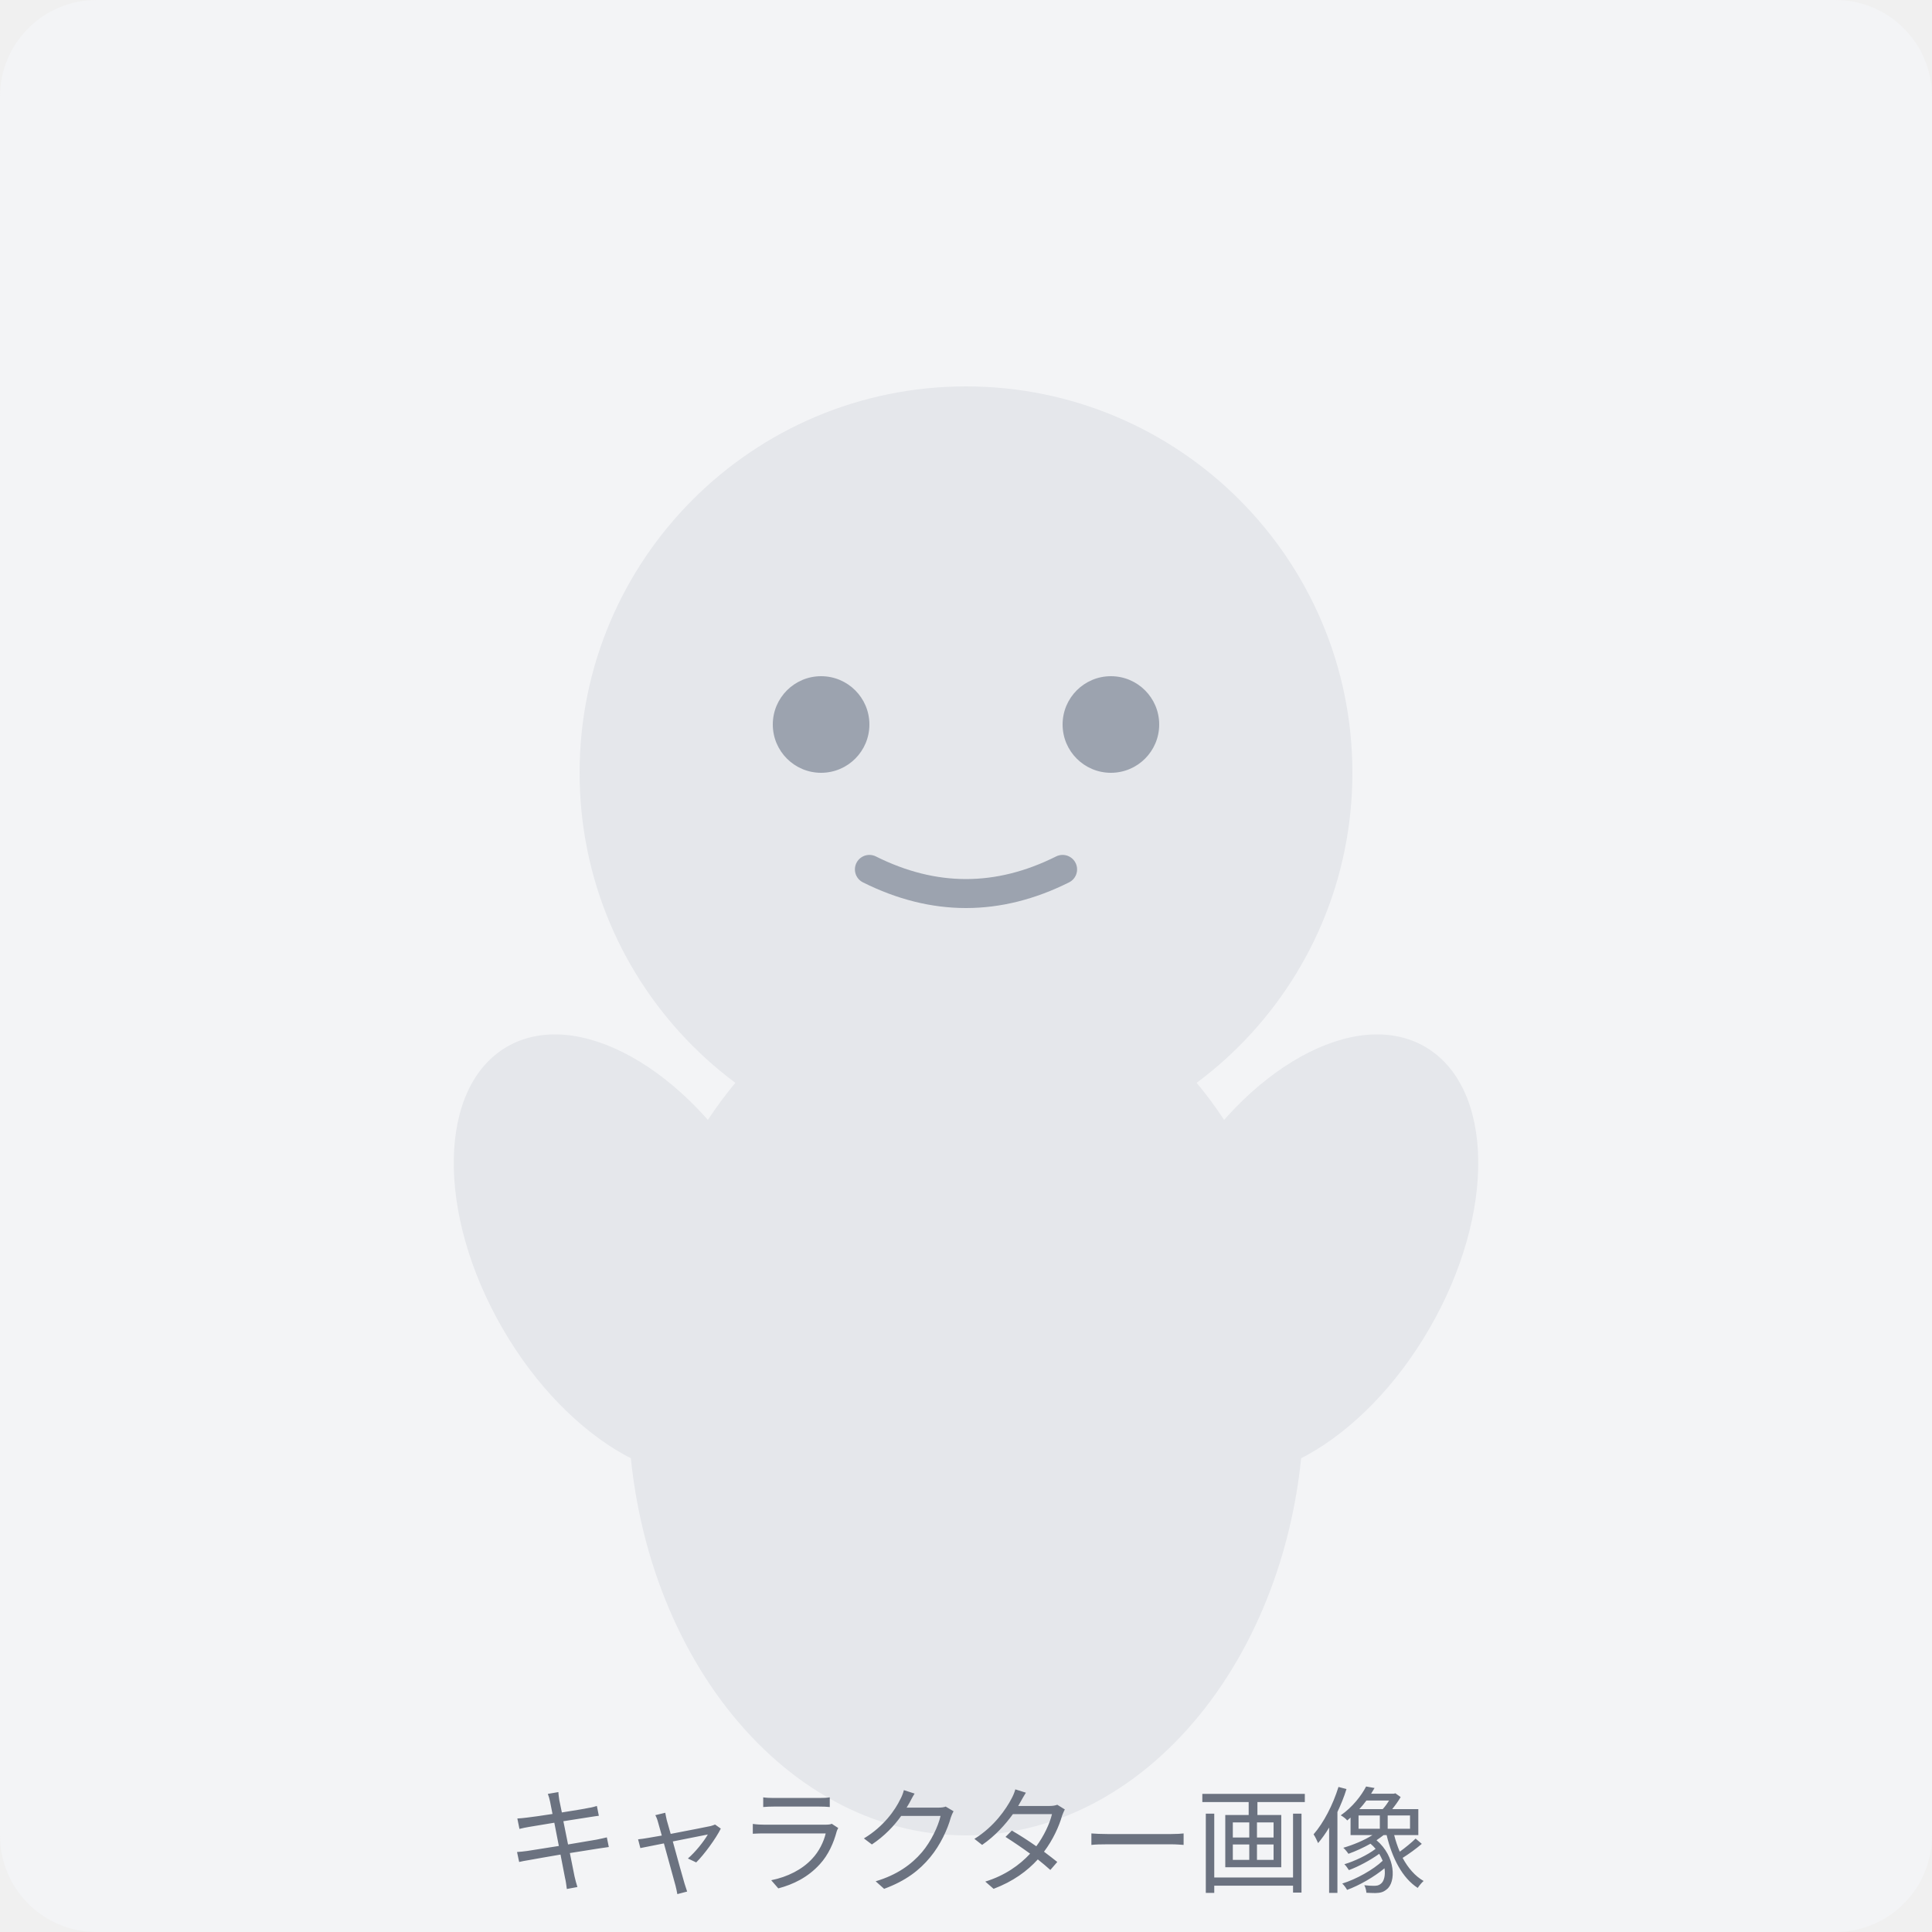
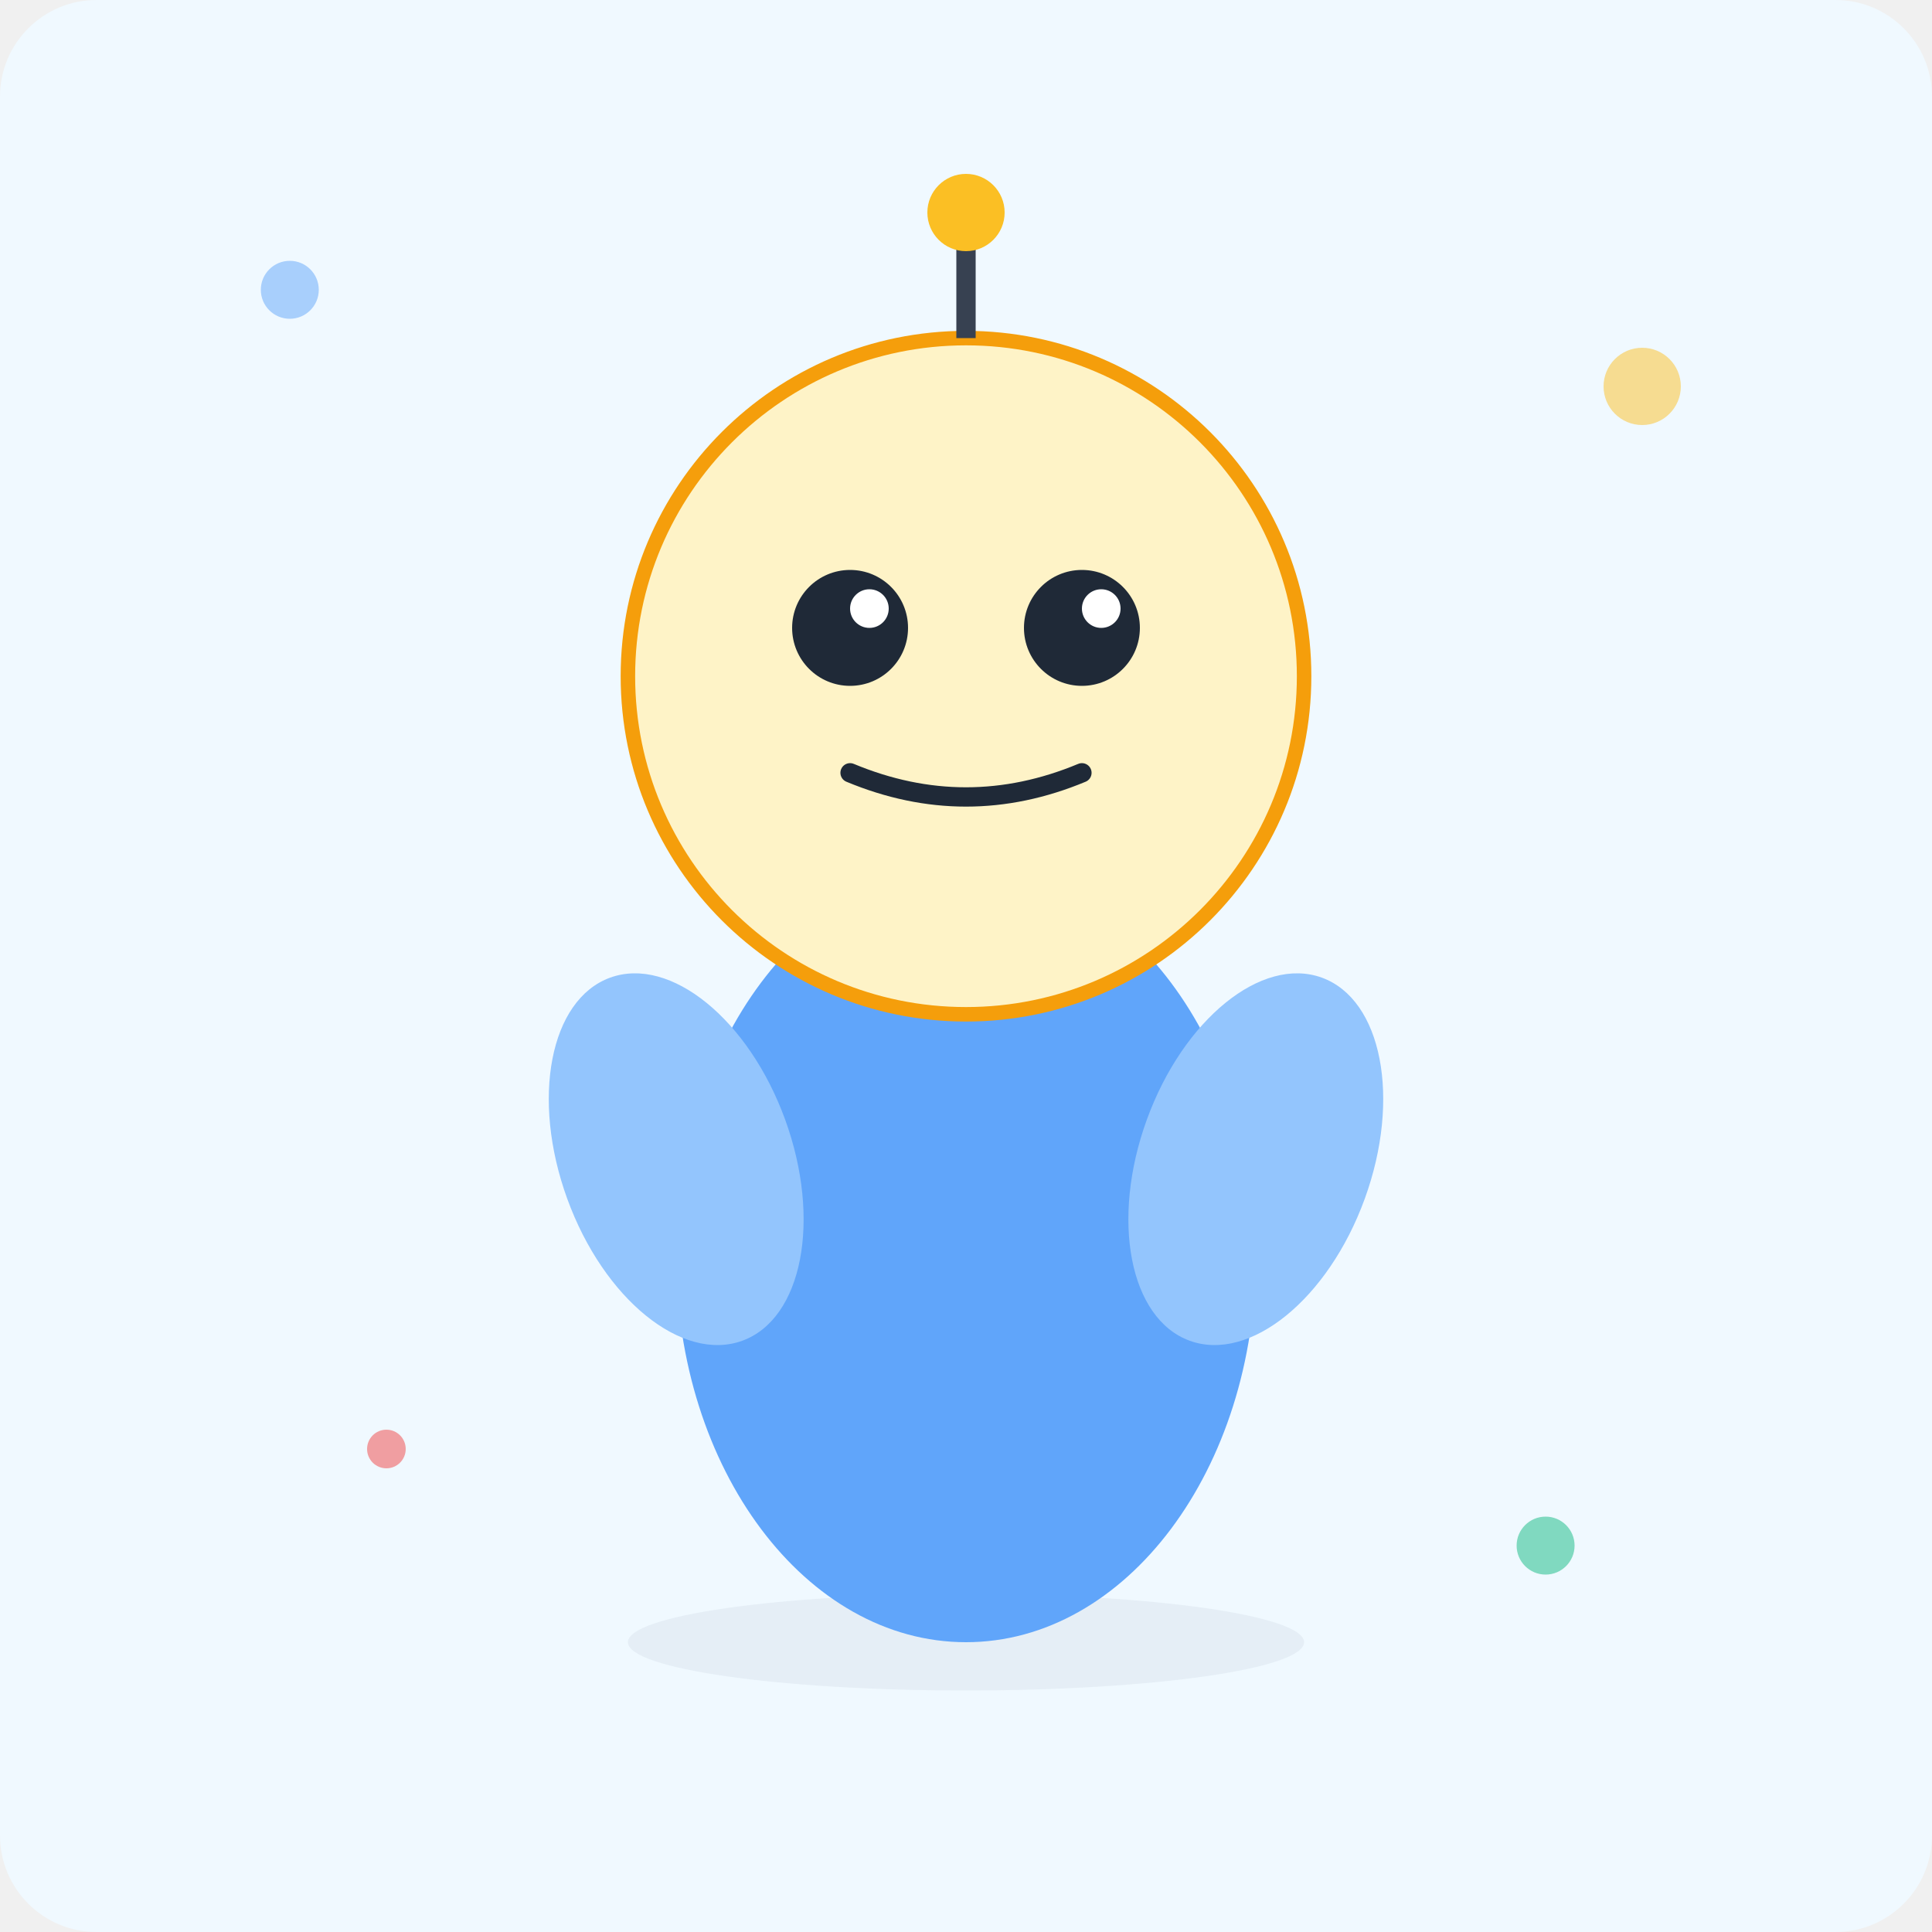
<svg xmlns="http://www.w3.org/2000/svg" viewBox="0 0 200 200" fill="none">
-   <rect width="200" height="200" fill="#f3f4f6" rx="10" />
-   <circle cx="100" cy="80" r="40" fill="#e5e7eb" />
-   <circle cx="85" cy="75" r="5" fill="#9ca3af" />
-   <circle cx="115" cy="75" r="5" fill="#9ca3af" />
-   <path d="M90 90 Q100 95 110 90" stroke="#9ca3af" stroke-width="3" fill="none" stroke-linecap="round" />
-   <ellipse cx="100" cy="145" rx="35" ry="45" fill="#e5e7eb" />
-   <ellipse cx="65" cy="130" rx="15" ry="25" fill="#e5e7eb" transform="rotate(-30 65 130)" />
-   <ellipse cx="135" cy="130" rx="15" ry="25" fill="#e5e7eb" transform="rotate(30 135 130)" />
-   <text x="100" y="195" text-anchor="middle" font-family="Arial, sans-serif" font-size="12" fill="#6b7280">キャラクター画像</text>
+   <rect width="200" height="200" fill="#f0f9ff" rx="10" />
+   <g id="placeholder-character">
+     <ellipse cx="100" cy="170" rx="35" ry="5" fill="#cbd5e1" opacity="0.3" />
+     <ellipse cx="100" cy="130" rx="30" ry="40" fill="#60a5fa" />
+     <ellipse cx="70" cy="120" rx="12" ry="20" fill="#93c5fd" transform="rotate(-20 70 120)" />
+     <ellipse cx="130" cy="120" rx="12" ry="20" fill="#93c5fd" transform="rotate(20 130 120)" />
+     <circle cx="100" cy="70" r="35" fill="#fef3c7" stroke="#f59e0b" stroke-width="1.5" />
+     <circle cx="88" cy="65" r="6" fill="#1f2937" />
+     <circle cx="112" cy="65" r="6" fill="#1f2937" />
+     <circle cx="90" cy="63" r="2" fill="white" />
+     <circle cx="114" cy="63" r="2" fill="white" />
+     <path d="M88 80 Q100 85 112 80" stroke="#1f2937" stroke-width="2" fill="none" stroke-linecap="round" />
+     <line x1="100" y1="35" x2="100" y2="25" stroke="#374151" stroke-width="2" />
+     <circle cx="100" cy="22" r="4" fill="#fbbf24" />
+   </g>
+   <g opacity="0.5">
+     <circle cx="30" cy="30" r="3" fill="#60a5fa" />
+     <circle cx="170" cy="40" r="4" fill="#fbbf24" />
+     <circle cx="160" cy="160" r="3" fill="#10b981" />
+     <circle cx="40" cy="150" r="2" fill="#ef4444" />
+   </g>
</svg>
